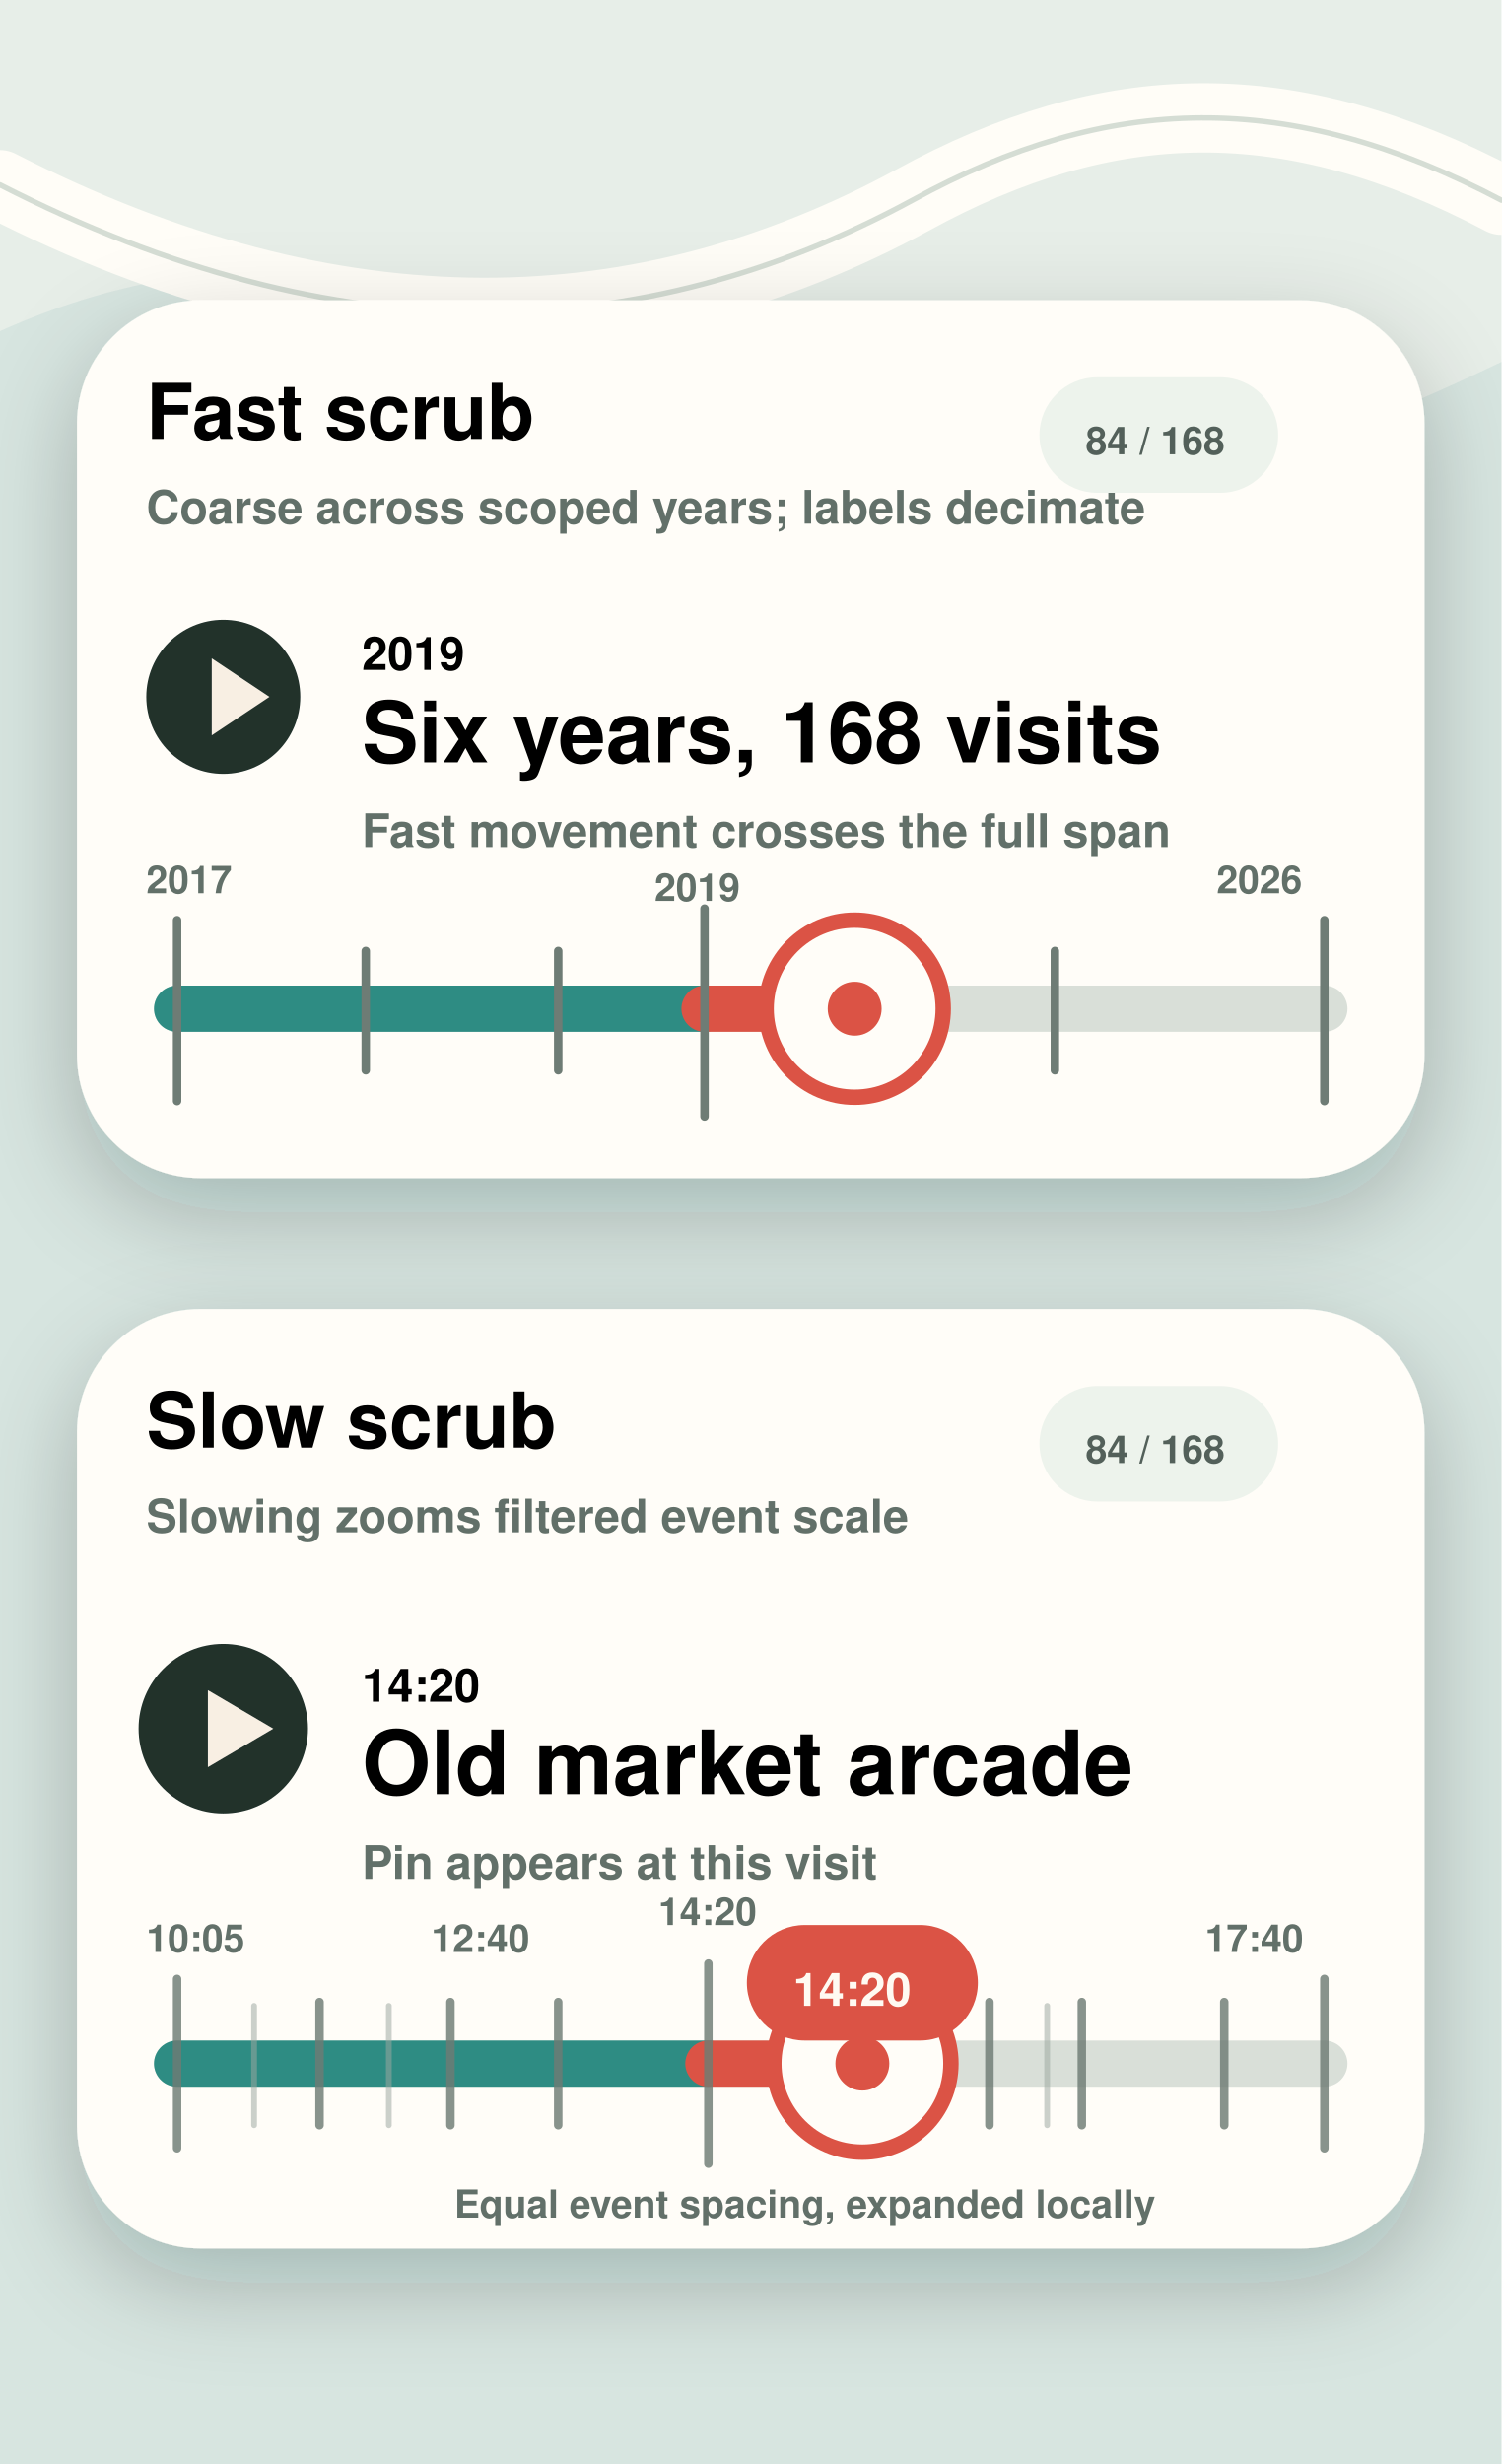
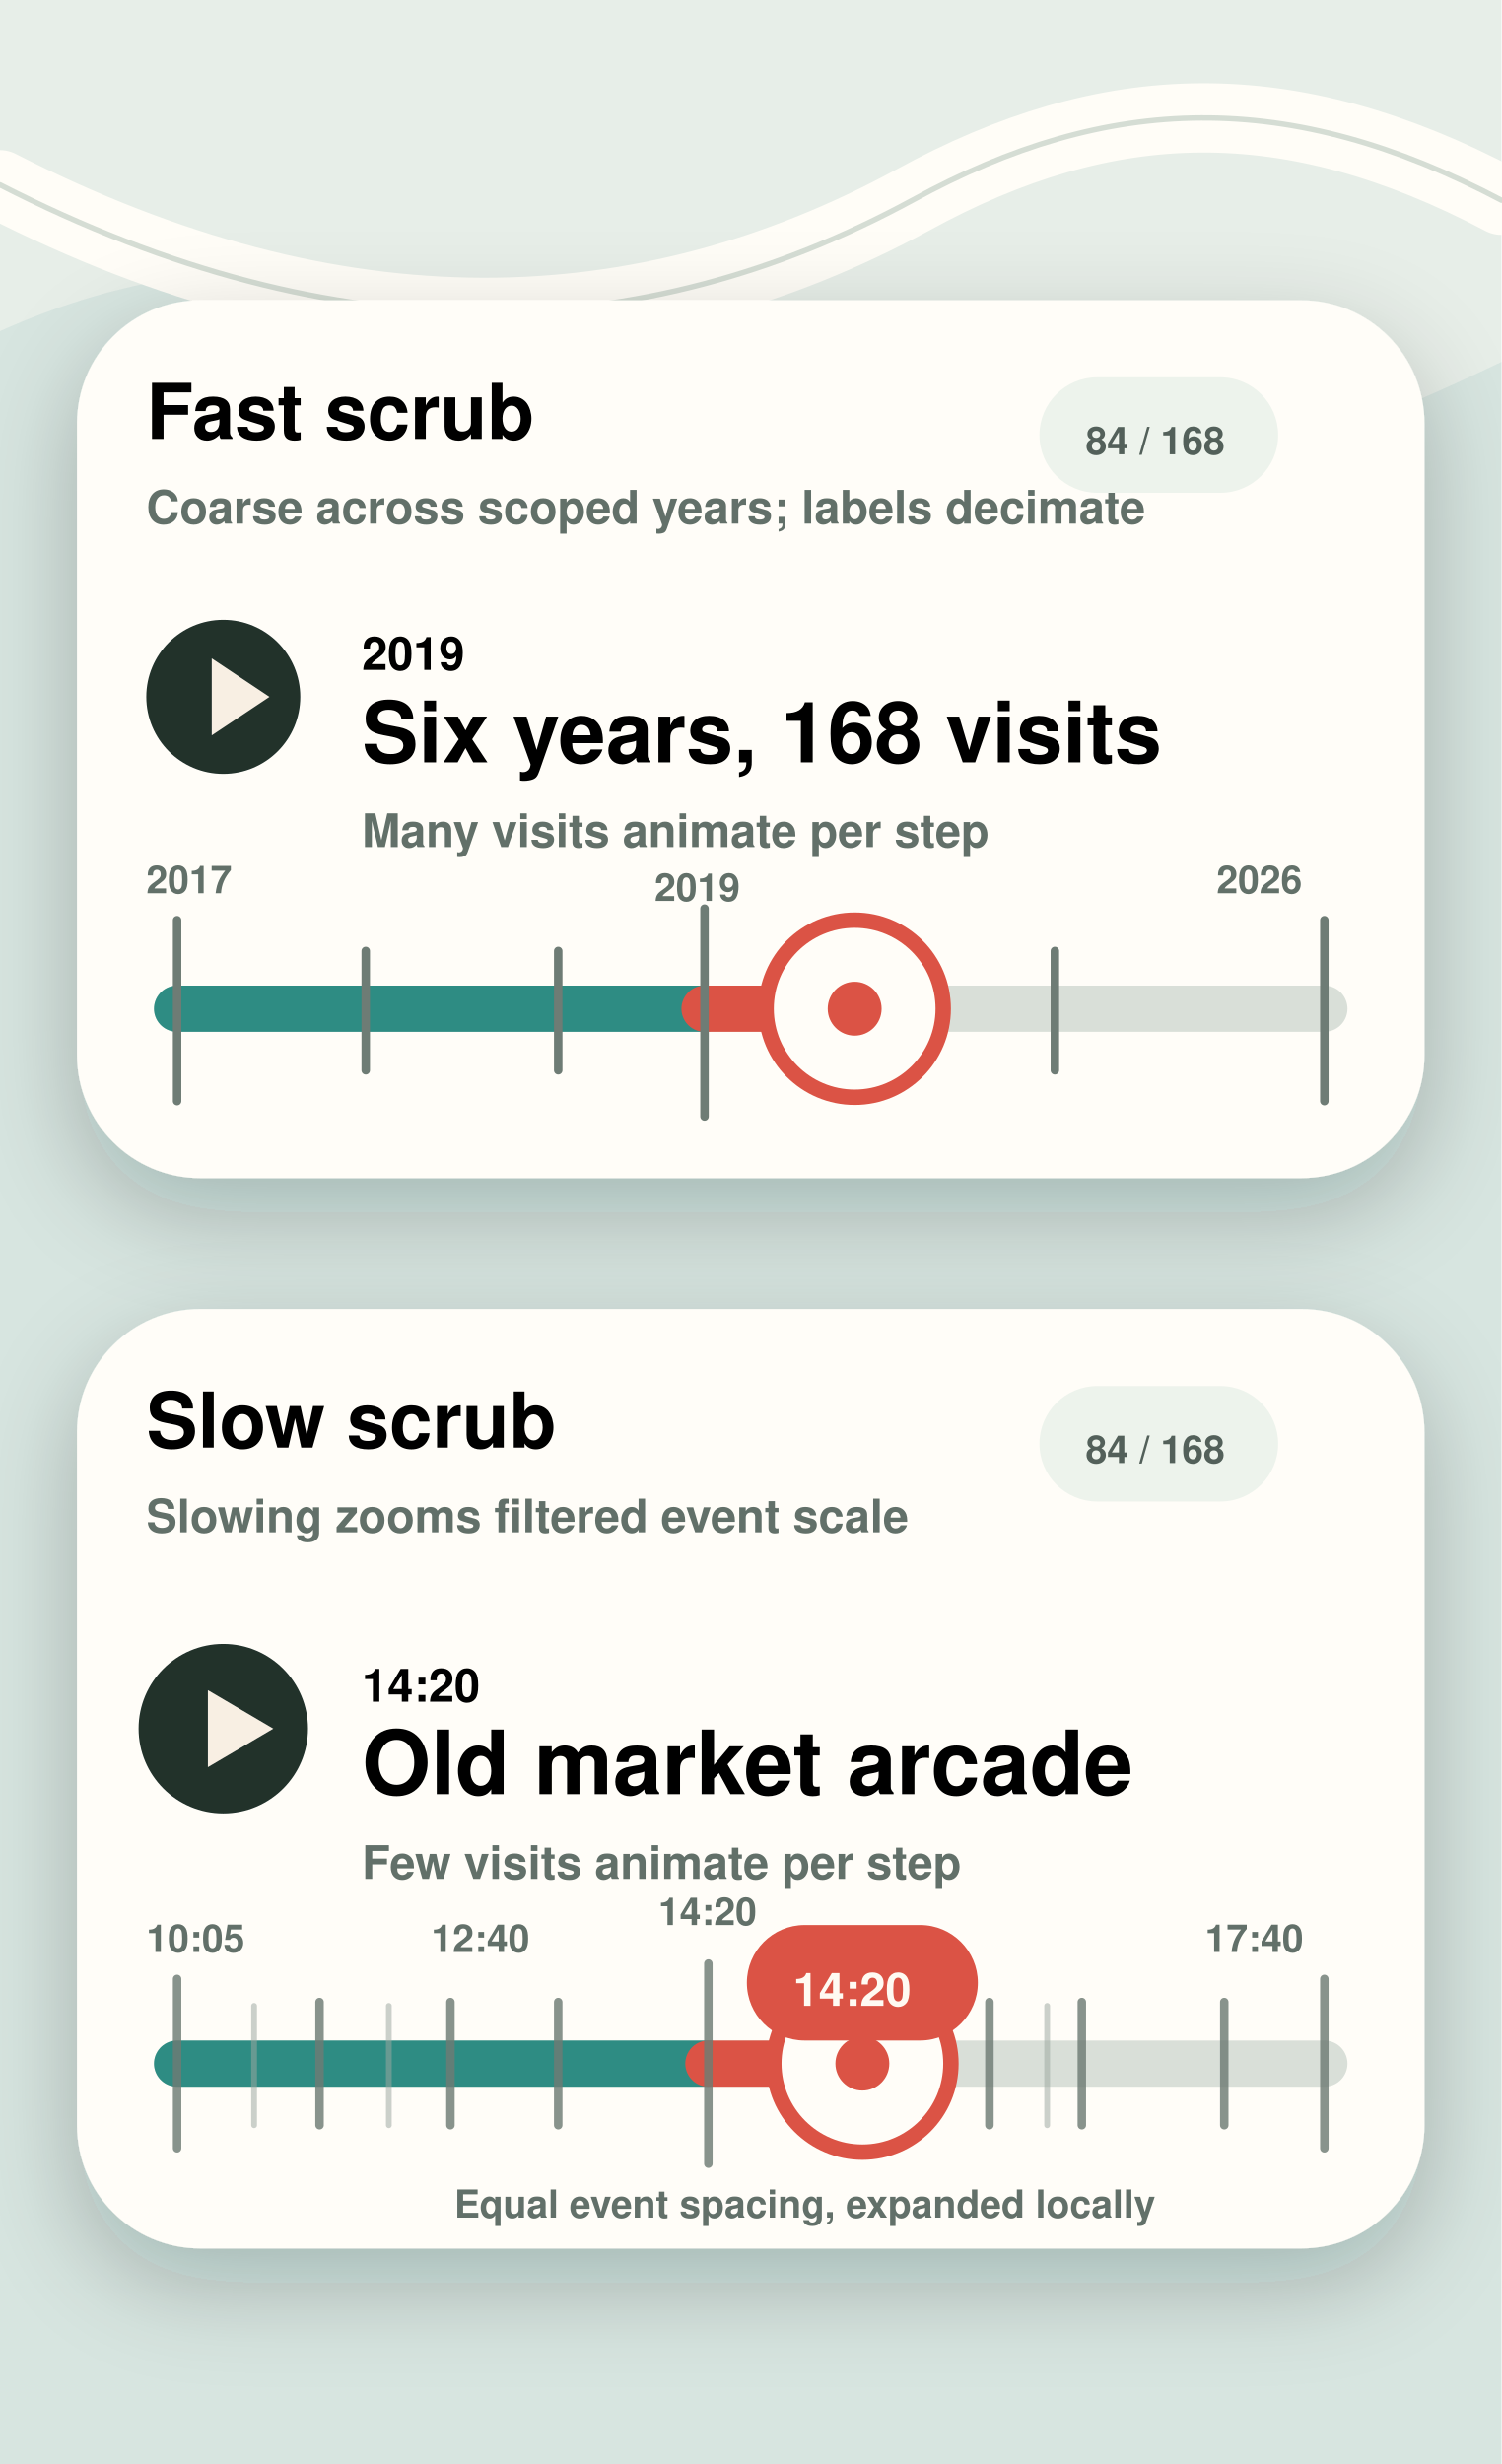
<svg xmlns="http://www.w3.org/2000/svg" width="390" height="640" viewBox="0 0 390 640" role="img" aria-label="Retrace slider showing fast coarse year scrubbing and slowed zoomed visit scrubbing">
  <defs>
    <filter id="shadow" x="-20%" y="-20%" width="140%" height="140%">
      <feDropShadow dx="0" dy="9" stdDeviation="13" flood-color="#1c2421" flood-opacity="0.24" />
    </filter>
    <style>
      .label { font-family: Helvetica; letter-spacing: 0; }
      .small { font-size: 12px; font-weight: 650; }
      .micro { font-size: 10px; font-weight: 650; }
      .event { stroke: #6e7b74; stroke-width: 2.2; stroke-linecap: round; }
      .minor { stroke: #9da7a1; stroke-width: 1.5; stroke-linecap: round; opacity: .64; }
    </style>
  </defs>
  <rect width="390" height="640" fill="#e7eee8" />
  <path d="M0 86c58-26 112-18 168 13 72 40 124 42 222-5v546H0z" fill="#c1d8d5" opacity=".42" />
  <path d="M0 48c88 45 167 42 237 4 51-28 98-29 153 0" fill="none" stroke="#fffdf7" stroke-width="18" stroke-linecap="round" />
  <path d="M0 48c88 45 167 42 237 4 51-28 98-29 153 0" fill="none" stroke="#d5ddd4" stroke-width="1.4" stroke-linecap="round" />
  <g filter="url(#shadow)">
    <rect x="20" y="78" width="350" height="228" rx="32" fill="#fffdf8" />
    <text class="label" x="38" y="114" style="font-size:20px;font-weight:780">Fast scrub</text>
    <text class="label small" x="38" y="136" fill="#627069">Coarse across scoped years; labels decimate</text>
    <rect x="270" y="98" width="62" height="30" rx="15" fill="#edf3ec" />
    <text class="label micro" x="282" y="118" fill="#53615a">84 / 168</text>
    <circle cx="58" cy="181" r="20" fill="#20312c" />
    <path d="M55 171l15 10-15 10z" fill="#f8efe3" />
    <text class="label" x="94" y="174" style="font-size:12px;font-weight:700">2019</text>
    <text class="label" x="94" y="198" style="font-size:22px;font-weight:790">Six years, 168 visits</text>
-     <text class="label small" x="94" y="220" fill="#627069">Fast movement crosses the full span</text>
+     <text class="label small" x="94" y="220" fill="#627069">Many visits animate per step</text>
    <line x1="46" y1="262" x2="344" y2="262" stroke="#d9dfd8" stroke-width="12" stroke-linecap="round" />
    <line x1="46" y1="262" x2="183" y2="262" stroke="#2d8c83" stroke-width="12" stroke-linecap="round" />
    <line x1="183" y1="262" x2="222" y2="262" stroke="#db5344" stroke-width="12" stroke-linecap="round" />
    <line class="event" x1="46" y1="239" x2="46" y2="286" />
    <line class="event" x1="95" y1="247" x2="95" y2="278" />
    <line class="event" x1="145" y1="247" x2="145" y2="278" />
    <line class="event" x1="183" y1="236" x2="183" y2="290" />
    <line class="event" x1="222" y1="247" x2="222" y2="278" />
    <line class="event" x1="274" y1="247" x2="274" y2="278" />
    <line class="event" x1="344" y1="239" x2="344" y2="286" />
    <rect x="199" y="239" width="46" height="46" rx="23" fill="#fffdf8" stroke="#db5344" stroke-width="4" />
    <circle cx="222" cy="262" r="7" fill="#db5344" />
    <text class="label micro" x="38" y="232" fill="#627069">2017</text>
    <text class="label micro" x="170" y="234" fill="#627069">2019</text>
    <text class="label micro" x="316" y="232" fill="#627069">2026</text>
  </g>
  <g filter="url(#shadow)">
    <rect x="20" y="340" width="350" height="244" rx="32" fill="#fffdf8" />
    <text class="label" x="38" y="376" style="font-size:20px;font-weight:780">Slow scrub</text>
    <text class="label small" x="38" y="398" fill="#627069">Slowing zooms filtered event scale</text>
    <rect x="270" y="360" width="62" height="30" rx="15" fill="#edf3ec" />
    <text class="label micro" x="282" y="380" fill="#53615a">84 / 168</text>
    <circle cx="58" cy="449" r="22" fill="#20312c" />
    <path d="M54 439l17 10-17 10z" fill="#f8efe3" />
    <text class="label" x="94" y="442" style="font-size:12px;font-weight:700">14:20</text>
    <text class="label" x="94" y="466" style="font-size:23px;font-weight:790">Old market arcade</text>
-     <text class="label small" x="94" y="488" fill="#627069">Pin appears at this visit</text>
+     <text class="label small" x="94" y="488" fill="#627069">Few visits animate per step</text>
    <line x1="46" y1="536" x2="344" y2="536" stroke="#d9dfd8" stroke-width="12" stroke-linecap="round" />
    <line x1="46" y1="536" x2="184" y2="536" stroke="#2d8c83" stroke-width="12" stroke-linecap="round" />
    <line x1="184" y1="536" x2="224" y2="536" stroke="#db5344" stroke-width="12" stroke-linecap="round" />
    <g opacity=".82">
      <line class="event" x1="46" y1="514" x2="46" y2="558" />
      <line class="minor" x1="66" y1="521" x2="66" y2="552" />
      <line class="event" x1="83" y1="520" x2="83" y2="552" />
      <line class="minor" x1="101" y1="521" x2="101" y2="552" />
      <line class="event" x1="117" y1="520" x2="117" y2="552" />
      <line class="event" x1="145" y1="520" x2="145" y2="552" />
      <line class="event" x1="184" y1="510" x2="184" y2="562" />
      <line class="event" x1="224" y1="520" x2="224" y2="552" />
      <line class="minor" x1="242" y1="521" x2="242" y2="552" />
      <line class="event" x1="257" y1="520" x2="257" y2="552" />
      <line class="minor" x1="272" y1="521" x2="272" y2="552" />
      <line class="event" x1="281" y1="520" x2="281" y2="552" />
      <line class="event" x1="318" y1="520" x2="318" y2="552" />
      <line class="event" x1="344" y1="514" x2="344" y2="558" />
    </g>
    <rect x="201" y="513" width="46" height="46" rx="23" fill="#fffdf8" stroke="#db5344" stroke-width="4" />
    <circle cx="224" cy="536" r="7" fill="#db5344" />
    <rect x="194" y="500" width="60" height="30" rx="15" fill="#db5344" />
    <text class="label" x="206" y="521" style="font-size:12px;font-weight:760" fill="#fffaf2">14:20</text>
    <text class="label micro" x="38" y="507" fill="#627069">10:05</text>
    <text class="label micro" x="112" y="507" fill="#627069">12:40</text>
    <text class="label micro" x="171" y="500" fill="#627069">14:20</text>
    <text class="label micro" x="313" y="507" fill="#627069">17:40</text>
    <text class="label micro" x="118" y="576" fill="#627069">Equal event spacing, expanded locally</text>
  </g>
</svg>
